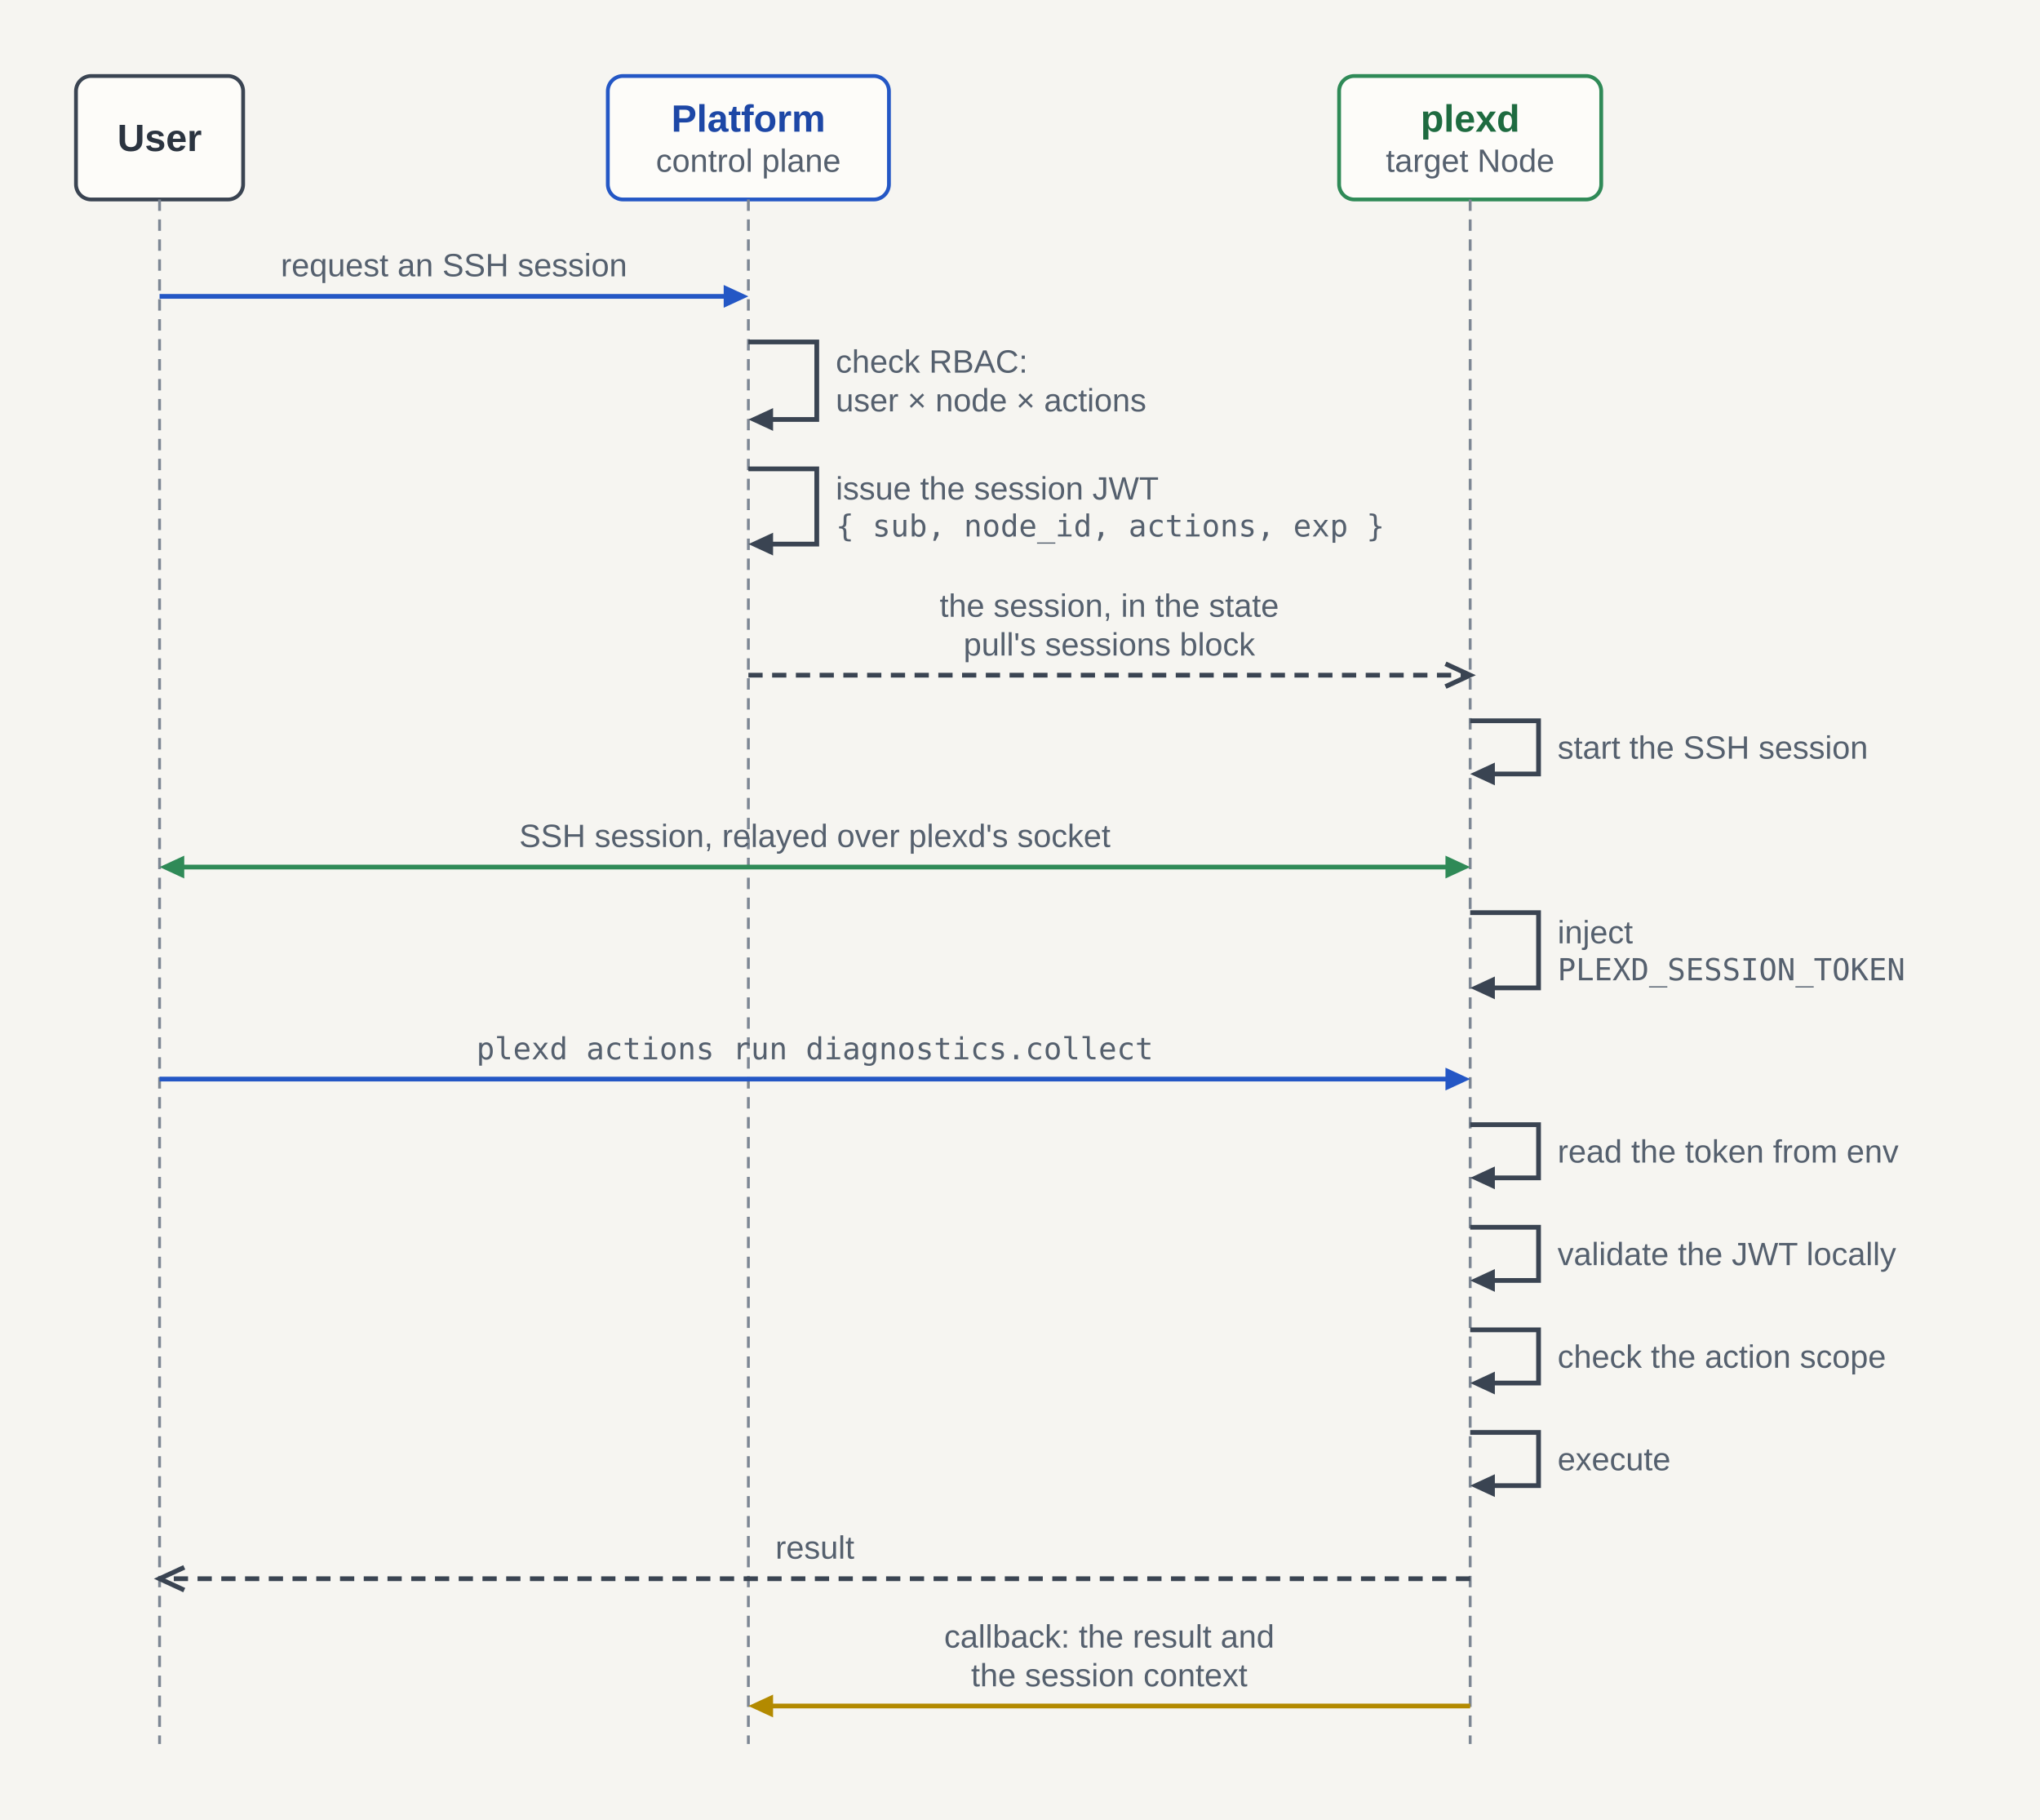
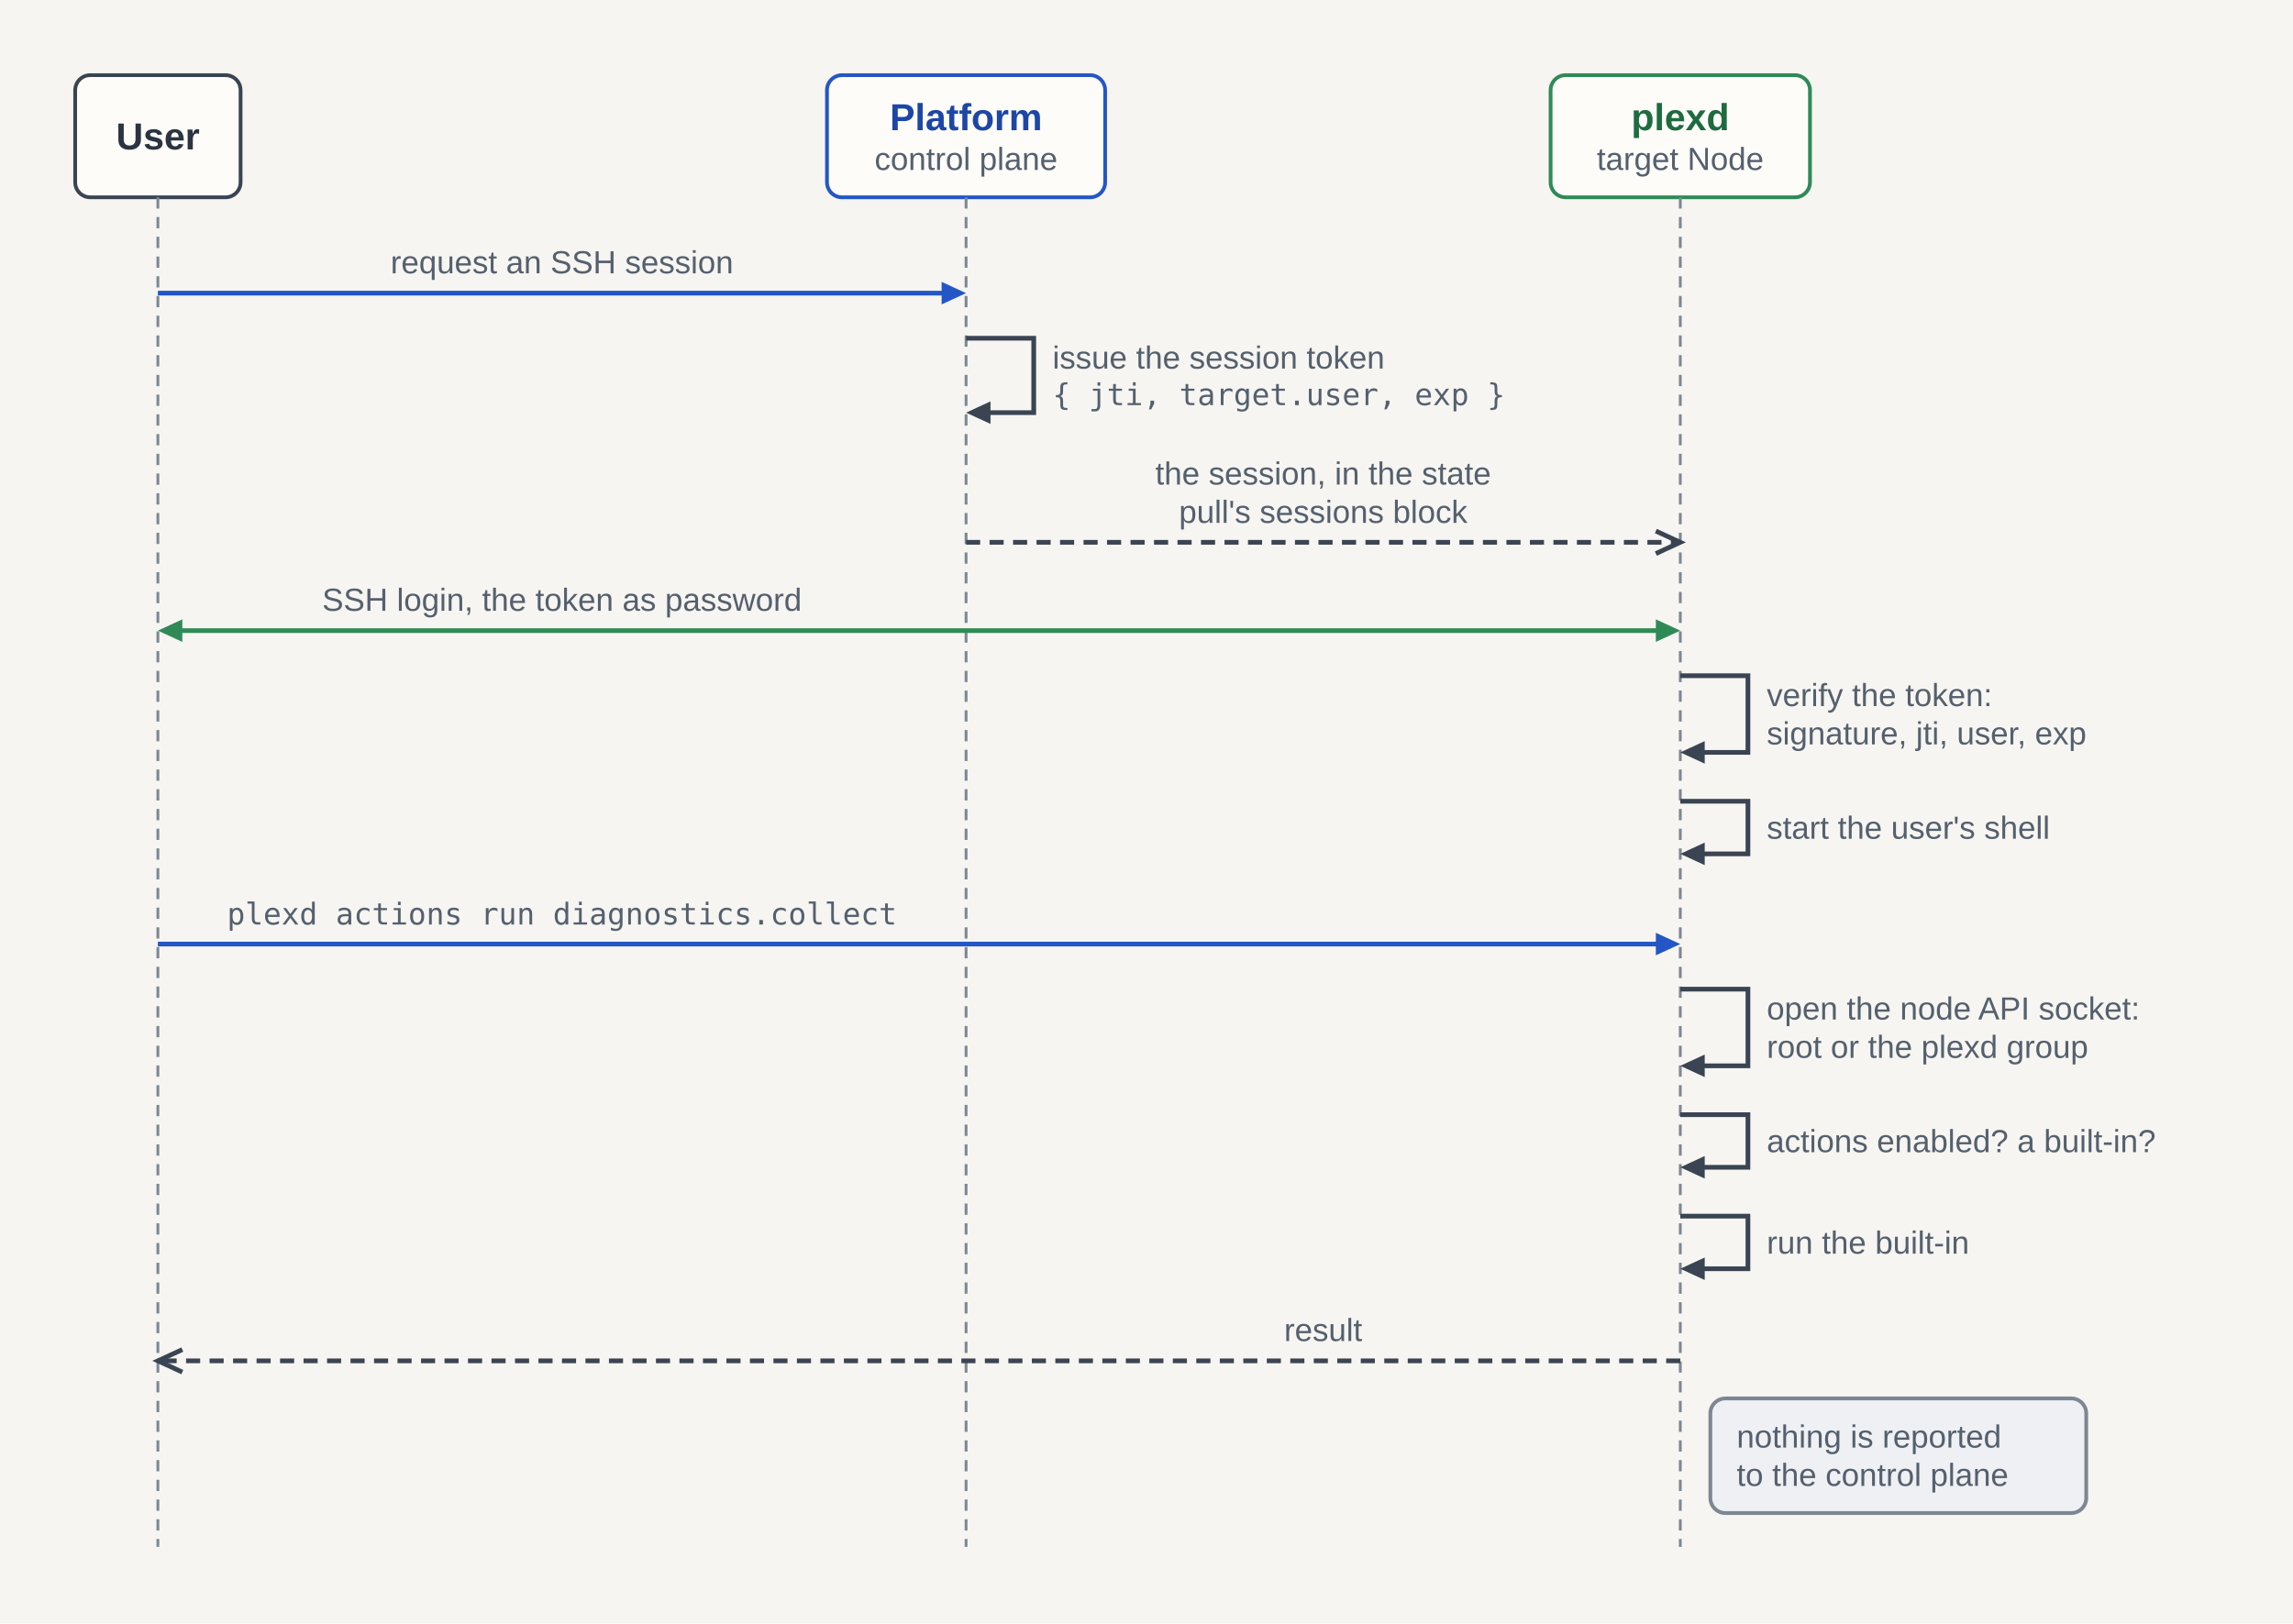
- <svg xmlns="http://www.w3.org/2000/svg" width="1074" height="958" viewBox="0 0 1074 958" font-family="'IBM Plex Sans', Arial, Helvetica, sans-serif" role="img" aria-label="Authorizing an action run in an SSH session">
-   <rect width="1074" height="958" fill="#F6F5F1" />
+ <svg xmlns="http://www.w3.org/2000/svg" width="1220" height="864" viewBox="0 0 1220 864" font-family="'IBM Plex Sans', Arial, Helvetica, sans-serif" role="img" aria-label="An action run from a mediated SSH session">
+   <rect width="1220" height="864" fill="#F6F5F1" />
  <rect x="40" y="40" width="88" height="65" rx="8" fill="#FDFCF9" stroke="#3A4452" stroke-width="2" />
  <text x="84" y="79.5" font-size="20" font-weight="700" fill="#2B3440" text-anchor="middle">User</text>
-   <rect x="320" y="40" width="148" height="65" rx="8" fill="#FDFCF9" stroke="#2457C5" stroke-width="2" />
-   <text x="394" y="69.3" font-size="20" font-weight="700" fill="#1D47A6" text-anchor="middle">Platform</text>
-   <text x="394" y="90.45" font-size="17" fill="#55606E" text-anchor="middle">control plane</text>
-   <rect x="705" y="40" width="138" height="65" rx="8" fill="#FDFCF9" stroke="#2F8A57" stroke-width="2" />
-   <text x="774" y="69.3" font-size="20" font-weight="700" fill="#1E6B40" text-anchor="middle">plexd</text>
-   <text x="774" y="90.45" font-size="17" fill="#55606E" text-anchor="middle">target Node</text>
-   <polyline points="84,105 84,918" fill="none" stroke="#7D8794" stroke-width="1.5" stroke-dasharray="6 4.5" />
-   <polyline points="394,105 394,918" fill="none" stroke="#7D8794" stroke-width="1.5" stroke-dasharray="6 4.5" />
-   <polyline points="774,105 774,918" fill="none" stroke="#7D8794" stroke-width="1.5" stroke-dasharray="6 4.5" />
-   <text x="239" y="145.45" font-size="17" fill="#55606E" text-anchor="middle">request an SSH session</text>
-   <polyline points="84,156 385,156" fill="none" stroke="#2457C5" stroke-width="2.5" />
-   <polygon points="394,156 381,162 381,150" fill="#2457C5" />
-   <polyline points="394,180 430,180 430,220.8 403,220.8" fill="none" stroke="#3A4452" stroke-width="2.5" />
-   <polygon points="394,220.8 407,214.8 407,226.8" fill="#3A4452" />
-   <text x="440" y="196.15" font-size="17" fill="#55606E">check RBAC:</text>
-   <text x="440" y="216.55" font-size="17" fill="#55606E">user × node × actions</text>
-   <polyline points="394,246.8 430,246.8 430,286.4 403,286.4" fill="none" stroke="#3A4452" stroke-width="2.5" />
-   <polygon points="394,286.4 407,280.4 407,292.4" fill="#3A4452" />
-   <text x="440" y="262.95" font-size="17" fill="#55606E">issue the session JWT</text>
-   <text x="440" y="282.4" font-size="16" font-family="'IBM Plex Mono', Menlo, Consolas, 'DejaVu Sans Mono', monospace" fill="#55606E">{ sub, node_id, actions, exp }</text>
-   <text x="584" y="324.65" font-size="17" fill="#55606E" text-anchor="middle">the session, in the state</text>
-   <text x="584" y="345.05" font-size="17" fill="#55606E" text-anchor="middle">pull's sessions block</text>
-   <polyline points="394,355.4 774,355.4" fill="none" stroke="#3A4452" stroke-width="2.5" stroke-dasharray="7.5 5" />
-   <polyline points="761,361.4 774,355.4 761,349.4" fill="none" stroke="#3A4452" stroke-width="2.5" />
-   <polyline points="774,379.4 810,379.4 810,407.4 783,407.4" fill="none" stroke="#3A4452" stroke-width="2.5" />
-   <polygon points="774,407.4 787,401.4 787,413.4" fill="#3A4452" />
-   <text x="820" y="399.35" font-size="17" fill="#55606E">start the SSH session</text>
-   <text x="429" y="445.85" font-size="17" fill="#55606E" text-anchor="middle">SSH session, relayed over plexd's socket</text>
-   <polyline points="93,456.4 765,456.4" fill="none" stroke="#2F8A57" stroke-width="2.5" />
-   <polygon points="774,456.4 761,462.4 761,450.4" fill="#2F8A57" />
-   <polygon points="84,456.4 97,450.4 97,462.4" fill="#2F8A57" />
-   <polyline points="774,480.4 810,480.4 810,520 783,520" fill="none" stroke="#3A4452" stroke-width="2.5" />
-   <polygon points="774,520 787,514 787,526" fill="#3A4452" />
-   <text x="820" y="496.55" font-size="17" fill="#55606E">inject</text>
-   <text x="820" y="516" font-size="16" font-family="'IBM Plex Mono', Menlo, Consolas, 'DejaVu Sans Mono', monospace" fill="#55606E">PLEXD_SESSION_TOKEN</text>
-   <text x="429" y="557.6" font-size="16" font-family="'IBM Plex Mono', Menlo, Consolas, 'DejaVu Sans Mono', monospace" fill="#55606E" text-anchor="middle">plexd actions run diagnostics.collect</text>
-   <polyline points="84,568 765,568" fill="none" stroke="#2457C5" stroke-width="2.5" />
-   <polygon points="774,568 761,574 761,562" fill="#2457C5" />
-   <polyline points="774,592 810,592 810,620 783,620" fill="none" stroke="#3A4452" stroke-width="2.5" />
-   <polygon points="774,620 787,614 787,626" fill="#3A4452" />
-   <text x="820" y="611.95" font-size="17" fill="#55606E">read the token from env</text>
-   <polyline points="774,646 810,646 810,674 783,674" fill="none" stroke="#3A4452" stroke-width="2.5" />
-   <polygon points="774,674 787,668 787,680" fill="#3A4452" />
-   <text x="820" y="665.95" font-size="17" fill="#55606E">validate the JWT locally</text>
-   <polyline points="774,700 810,700 810,728 783,728" fill="none" stroke="#3A4452" stroke-width="2.5" />
-   <polygon points="774,728 787,722 787,734" fill="#3A4452" />
-   <text x="820" y="719.95" font-size="17" fill="#55606E">check the action scope</text>
-   <polyline points="774,754 810,754 810,782 783,782" fill="none" stroke="#3A4452" stroke-width="2.5" />
-   <polygon points="774,782 787,776 787,788" fill="#3A4452" />
-   <text x="820" y="773.95" font-size="17" fill="#55606E">execute</text>
-   <text x="429" y="820.45" font-size="17" fill="#55606E" text-anchor="middle">result</text>
-   <polyline points="774,831 84,831" fill="none" stroke="#3A4452" stroke-width="2.5" stroke-dasharray="7.5 5" />
-   <polyline points="97,825 84,831 97,837" fill="none" stroke="#3A4452" stroke-width="2.5" />
-   <text x="584" y="867.25" font-size="17" fill="#55606E" text-anchor="middle">callback: the result and</text>
-   <text x="584" y="887.65" font-size="17" fill="#55606E" text-anchor="middle">the session context</text>
-   <polyline points="774,898 403,898" fill="none" stroke="#B38A00" stroke-width="2.5" />
-   <polygon points="394,898 407,892 407,904" fill="#B38A00" />
+   <rect x="440" y="40" width="148" height="65" rx="8" fill="#FDFCF9" stroke="#2457C5" stroke-width="2" />
+   <text x="514" y="69.3" font-size="20" font-weight="700" fill="#1D47A6" text-anchor="middle">Platform</text>
+   <text x="514" y="90.45" font-size="17" fill="#55606E" text-anchor="middle">control plane</text>
+   <rect x="825" y="40" width="138" height="65" rx="8" fill="#FDFCF9" stroke="#2F8A57" stroke-width="2" />
+   <text x="894" y="69.3" font-size="20" font-weight="700" fill="#1E6B40" text-anchor="middle">plexd</text>
+   <text x="894" y="90.45" font-size="17" fill="#55606E" text-anchor="middle">target Node</text>
+   <polyline points="84,105 84,823.2" fill="none" stroke="#7D8794" stroke-width="1.5" stroke-dasharray="6 4.5" />
+   <polyline points="514,105 514,823.2" fill="none" stroke="#7D8794" stroke-width="1.5" stroke-dasharray="6 4.5" />
+   <polyline points="894,105 894,823.2" fill="none" stroke="#7D8794" stroke-width="1.5" stroke-dasharray="6 4.5" />
+   <text x="299" y="145.45" font-size="17" fill="#55606E" text-anchor="middle">request an SSH session</text>
+   <polyline points="84,156 505,156" fill="none" stroke="#2457C5" stroke-width="2.5" />
+   <polygon points="514,156 501,162 501,150" fill="#2457C5" />
+   <polyline points="514,180 550,180 550,219.6 523,219.6" fill="none" stroke="#3A4452" stroke-width="2.5" />
+   <polygon points="514,219.6 527,213.6 527,225.6" fill="#3A4452" />
+   <text x="560" y="196.15" font-size="17" fill="#55606E">issue the session token</text>
+   <text x="560" y="215.6" font-size="16" font-family="'IBM Plex Mono', Menlo, Consolas, 'DejaVu Sans Mono', monospace" fill="#55606E">{ jti, target.user, exp }</text>
+   <text x="704" y="257.85" font-size="17" fill="#55606E" text-anchor="middle">the session, in the state</text>
+   <text x="704" y="278.25" font-size="17" fill="#55606E" text-anchor="middle">pull's sessions block</text>
+   <polyline points="514,288.6 894,288.6" fill="none" stroke="#3A4452" stroke-width="2.5" stroke-dasharray="7.5 5" />
+   <polyline points="881,294.6 894,288.6 881,282.6" fill="none" stroke="#3A4452" stroke-width="2.5" />
+   <text x="299" y="325.05" font-size="17" fill="#55606E" text-anchor="middle">SSH login, the token as password</text>
+   <polyline points="93,335.6 885,335.6" fill="none" stroke="#2F8A57" stroke-width="2.5" />
+   <polygon points="894,335.6 881,341.6 881,329.6" fill="#2F8A57" />
+   <polygon points="84,335.6 97,329.6 97,341.6" fill="#2F8A57" />
+   <polyline points="894,359.6 930,359.6 930,400.4 903,400.4" fill="none" stroke="#3A4452" stroke-width="2.5" />
+   <polygon points="894,400.4 907,394.4 907,406.4" fill="#3A4452" />
+   <text x="940" y="375.75" font-size="17" fill="#55606E">verify the token:</text>
+   <text x="940" y="396.15" font-size="17" fill="#55606E">signature, jti, user, exp</text>
+   <polyline points="894,426.4 930,426.4 930,454.4 903,454.4" fill="none" stroke="#3A4452" stroke-width="2.5" />
+   <polygon points="894,454.4 907,448.4 907,460.4" fill="#3A4452" />
+   <text x="940" y="446.35" font-size="17" fill="#55606E">start the user's shell</text>
+   <text x="299" y="492" font-size="16" font-family="'IBM Plex Mono', Menlo, Consolas, 'DejaVu Sans Mono', monospace" fill="#55606E" text-anchor="middle">plexd actions run diagnostics.collect</text>
+   <polyline points="84,502.4 885,502.4" fill="none" stroke="#2457C5" stroke-width="2.5" />
+   <polygon points="894,502.4 881,508.4 881,496.4" fill="#2457C5" />
+   <polyline points="894,526.4 930,526.4 930,567.2 903,567.2" fill="none" stroke="#3A4452" stroke-width="2.5" />
+   <polygon points="894,567.2 907,561.2 907,573.2" fill="#3A4452" />
+   <text x="940" y="542.55" font-size="17" fill="#55606E">open the node API socket:</text>
+   <text x="940" y="562.95" font-size="17" fill="#55606E">root or the plexd group</text>
+   <polyline points="894,593.2 930,593.2 930,621.2 903,621.2" fill="none" stroke="#3A4452" stroke-width="2.5" />
+   <polygon points="894,621.2 907,615.2 907,627.2" fill="#3A4452" />
+   <text x="940" y="613.15" font-size="17" fill="#55606E">actions enabled? a built-in?</text>
+   <polyline points="894,647.2 930,647.2 930,675.2 903,675.2" fill="none" stroke="#3A4452" stroke-width="2.5" />
+   <polygon points="894,675.2 907,669.2 907,681.2" fill="#3A4452" />
+   <text x="940" y="667.15" font-size="17" fill="#55606E">run the built-in</text>
+   <text x="704" y="713.65" font-size="17" fill="#55606E" text-anchor="middle">result</text>
+   <polyline points="894,724.2 84,724.2" fill="none" stroke="#3A4452" stroke-width="2.5" stroke-dasharray="7.5 5" />
+   <polyline points="97,718.2 84,724.2 97,730.2" fill="none" stroke="#3A4452" stroke-width="2.5" />
+   <rect x="910" y="744.2" width="200" height="61" rx="8" fill="#EEF0F3" stroke="#7D8794" stroke-width="2" />
+   <text x="924" y="770.35" font-size="17" fill="#55606E">nothing is reported</text>
+   <text x="924" y="790.75" font-size="17" fill="#55606E">to the control plane</text>
</svg>
